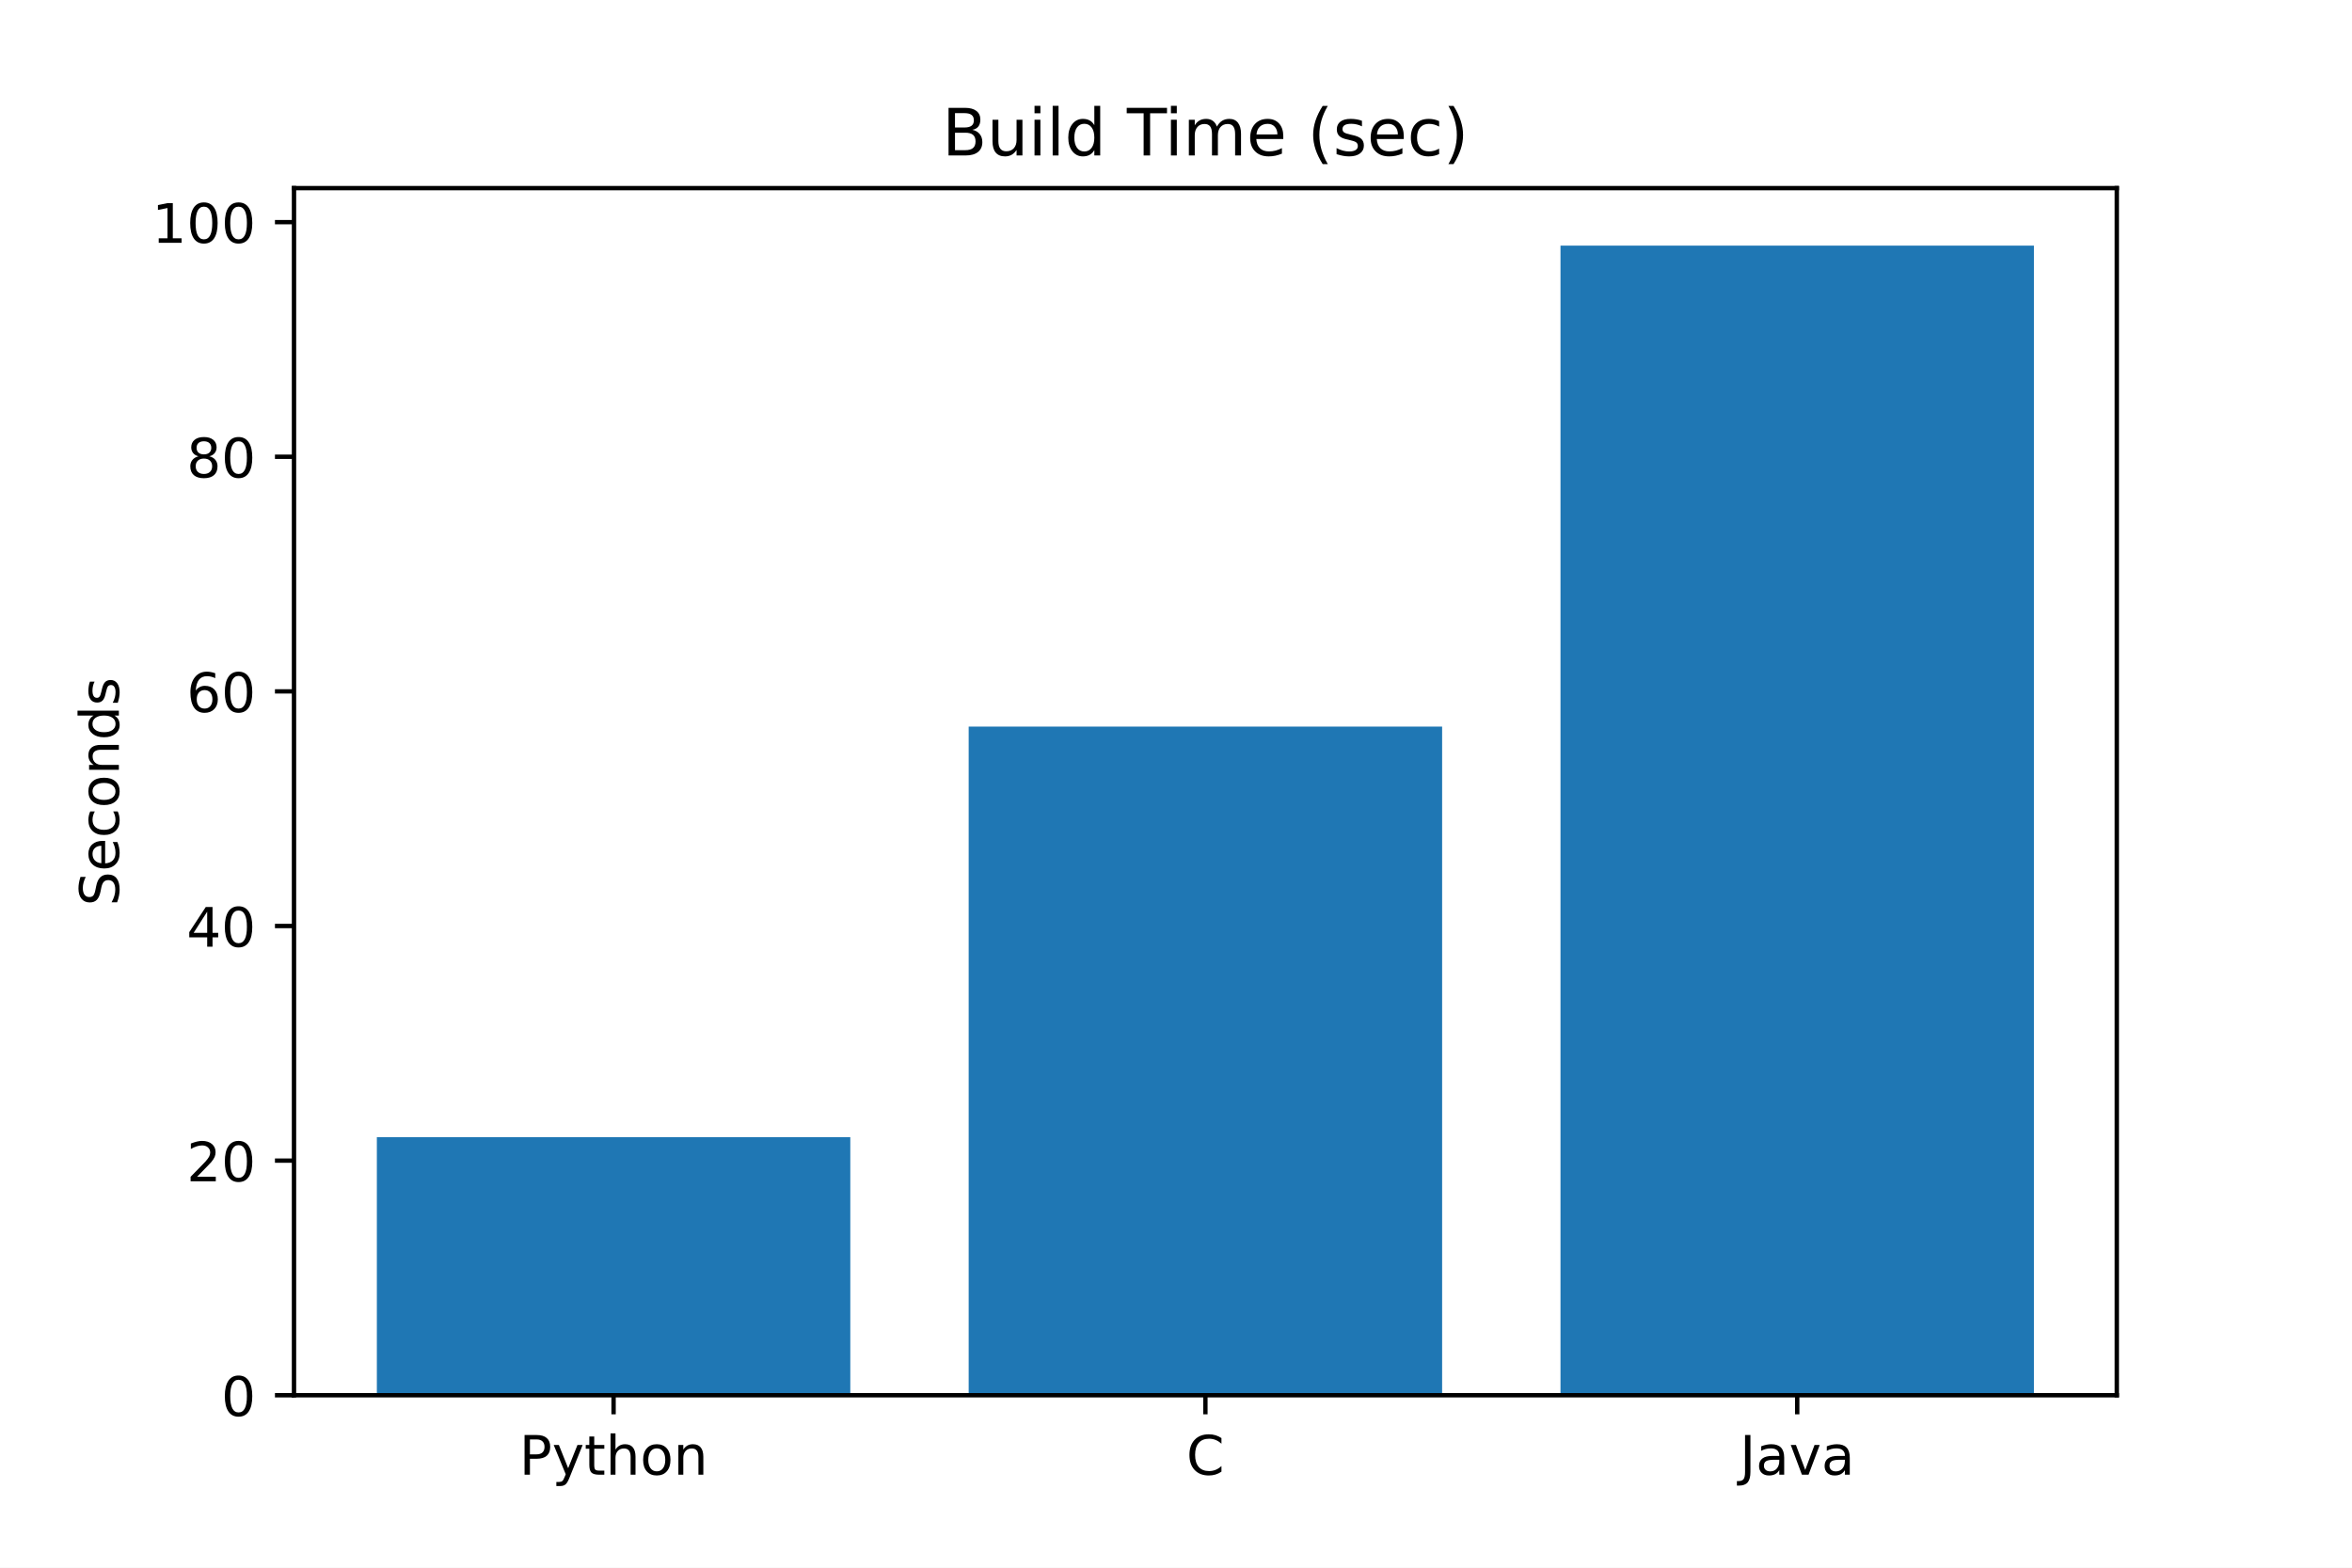
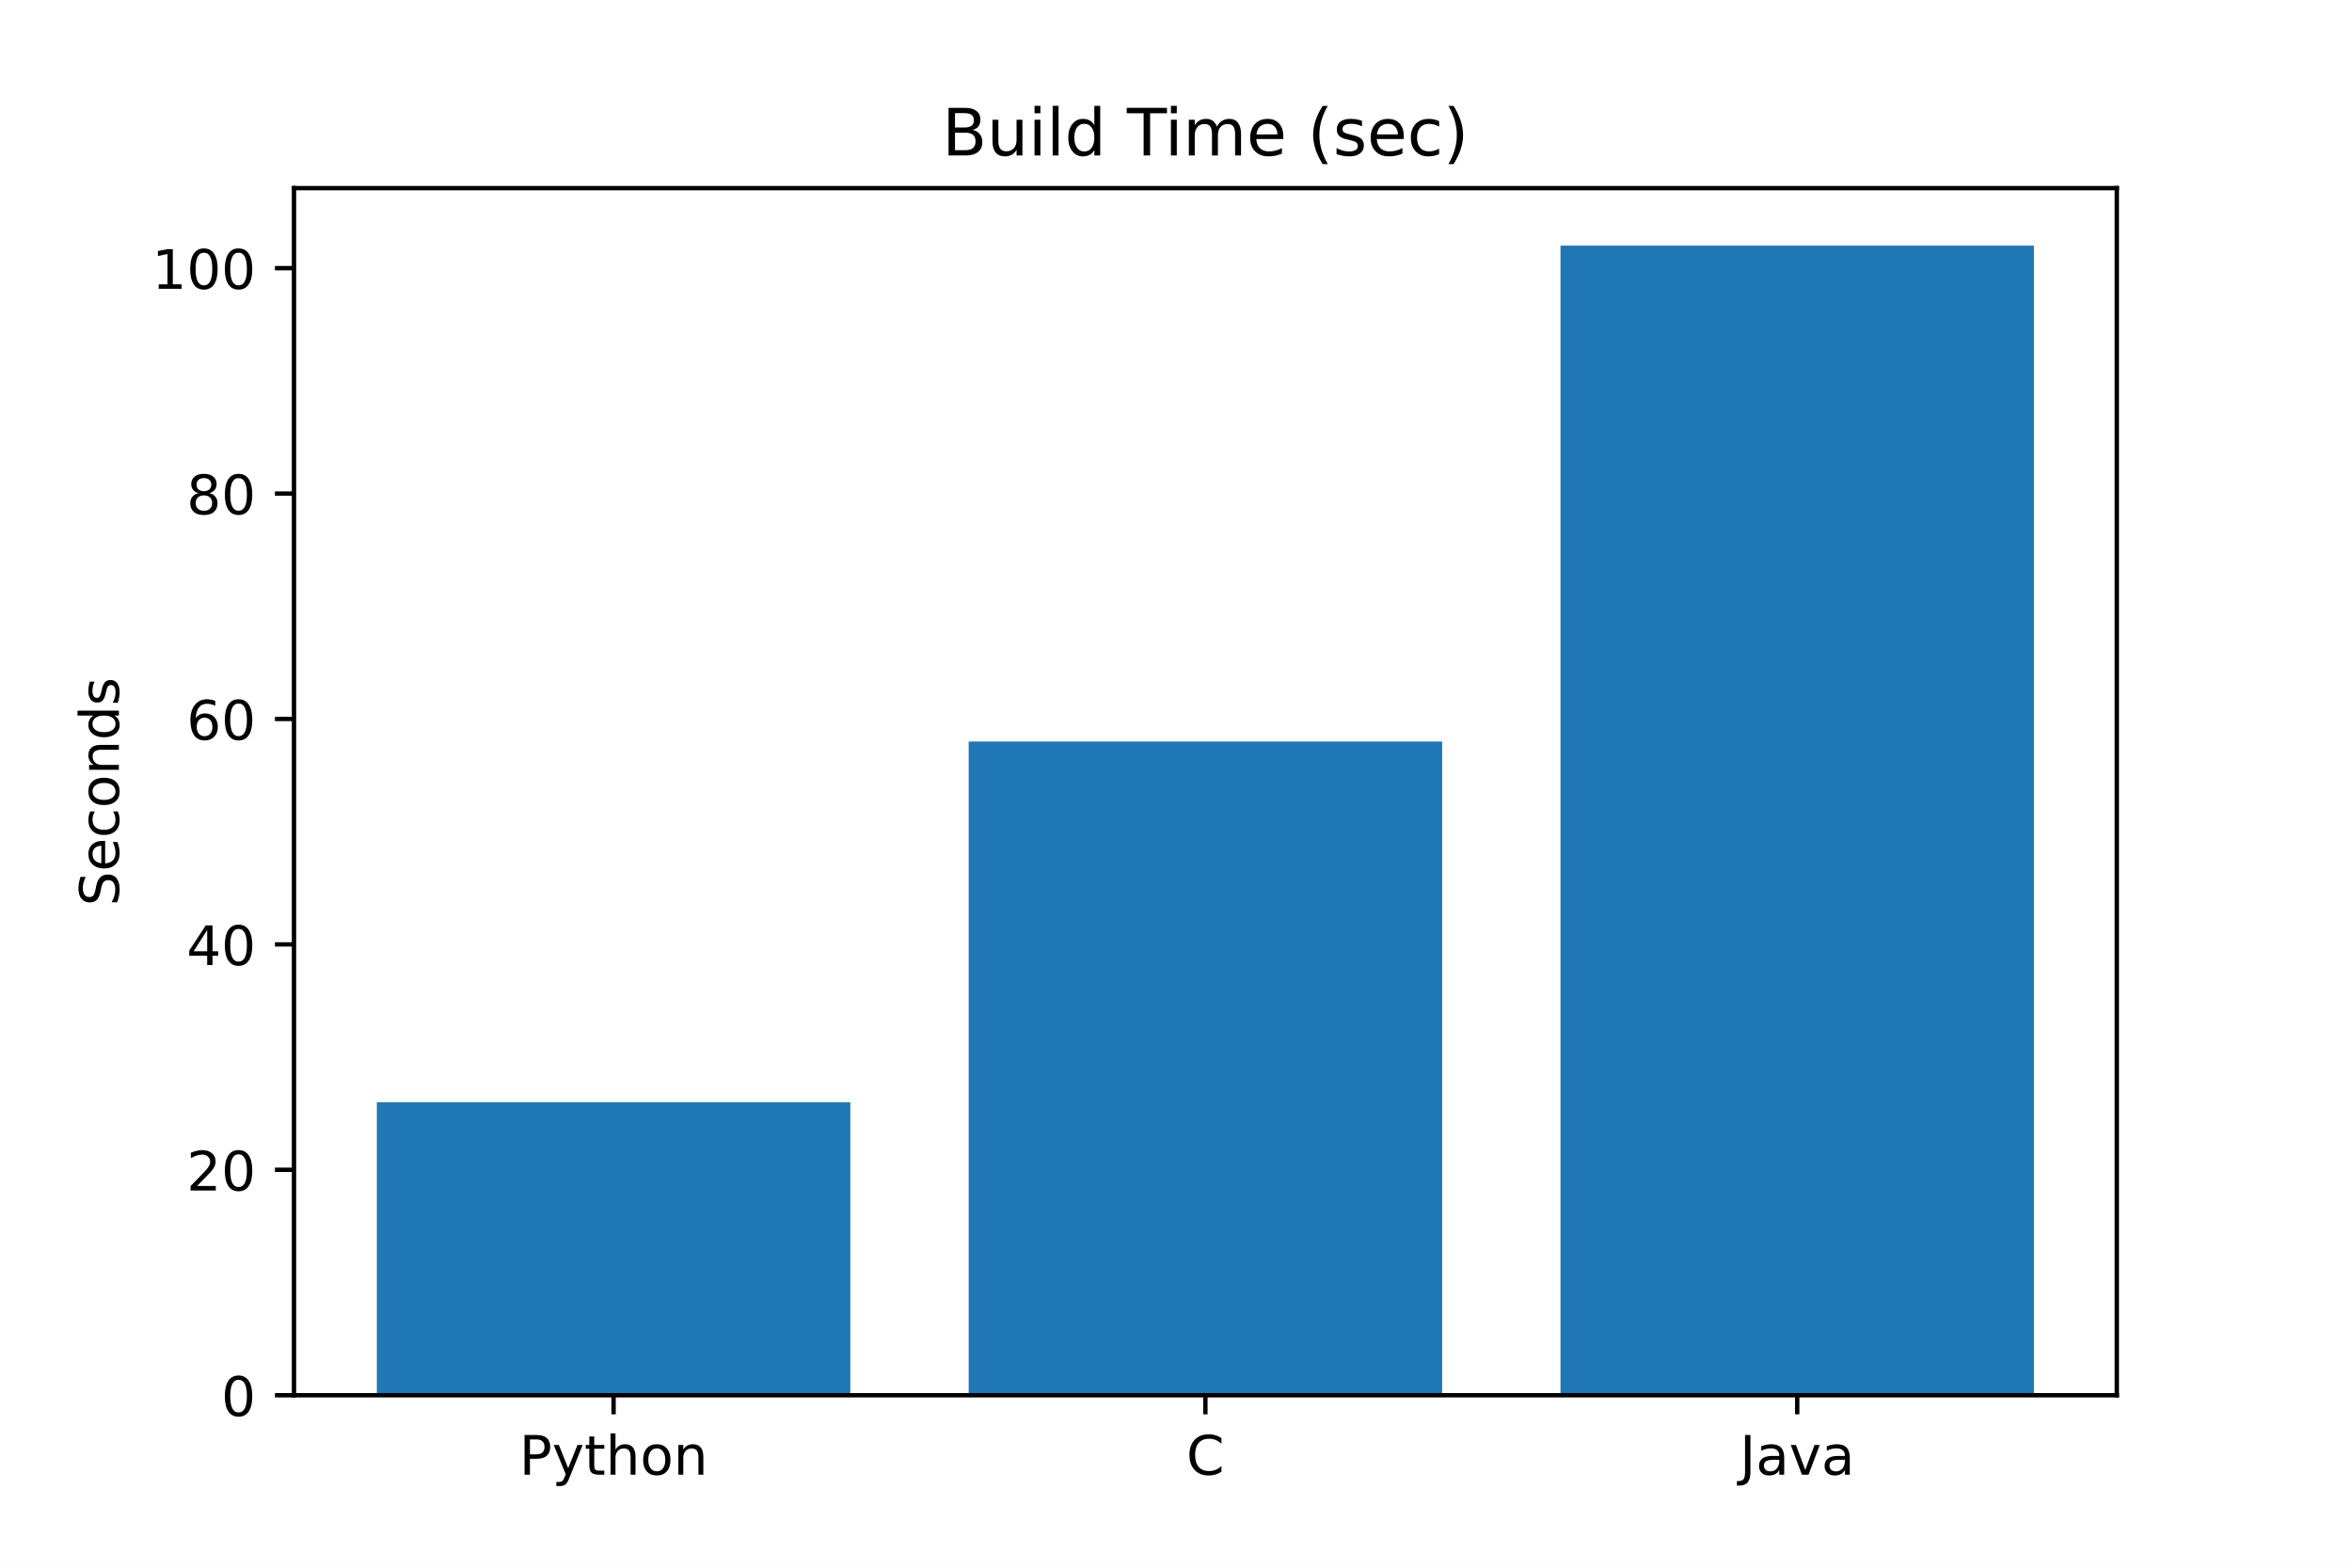
<svg xmlns="http://www.w3.org/2000/svg" xmlns:xlink="http://www.w3.org/1999/xlink" width="432pt" height="288pt" viewBox="0 0 432 288" version="1.1">
  <defs>
    <style type="text/css">*{stroke-linejoin: round; stroke-linecap: butt}</style>
  </defs>
  <g id="figure_1">
    <g id="patch_1">
      <path d="M 0 288  L 432 288  L 432 0  L 0 0  z " style="fill: #ffffff" />
    </g>
    <g id="axes_1">
      <g id="patch_2">
        <path d="M 54 256.32  L 388.8 256.32  L 388.8 34.56  L 54 34.56  z " style="fill: #ffffff" />
      </g>
      <g id="patch_3">
-         <path d="M 69.218 256.32  L 156.179 256.32  L 156.179 208.908  L 69.218 208.908  z " clip-path="url(#pc5c84c13cb)" style="fill: #1f77b4" />
+         <path d="M 69.218 256.32  L 156.179 256.32  L 156.179 202.485  L 69.218 202.485  z " clip-path="url(#pe7b749272f)" style="fill: #1f77b4" />
      </g>
      <g id="patch_4">
-         <path d="M 177.919 256.32  L 264.881 256.32  L 264.881 133.479  L 177.919 133.479  z " clip-path="url(#pc5c84c13cb)" style="fill: #1f77b4" />
+         <path d="M 177.919 256.32  L 264.881 256.32  L 264.881 136.226  L 177.919 136.226  z " clip-path="url(#pe7b749272f)" style="fill: #1f77b4" />
      </g>
      <g id="patch_5">
-         <path d="M 286.621 256.32  L 373.582 256.32  L 373.582 45.12  L 286.621 45.12  z " clip-path="url(#pc5c84c13cb)" style="fill: #1f77b4" />
+         <path d="M 286.621 256.32  L 373.582 256.32  L 373.582 45.12  L 286.621 45.12  z " clip-path="url(#pe7b749272f)" style="fill: #1f77b4" />
      </g>
      <g id="matplotlib.axis_1">
        <g id="xtick_1">
          <g id="line2d_1">
            <defs>
-               <path id="md791a04d6a" d="M 0 0  L 0 3.5  " style="stroke: #000000; stroke-width: 0.8" />
+               <path id="m5044a42e68" d="M 0 0  L 0 3.5  " style="stroke: #000000; stroke-width: 0.8" />
            </defs>
            <g>
-               <use xlink:href="#md791a04d6a" x="112.699" y="256.32" style="stroke: #000000; stroke-width: 0.8" />
+               <use xlink:href="#m5044a42e68" x="112.699" y="256.32" style="stroke: #000000; stroke-width: 0.8" />
            </g>
          </g>
          <g id="text_1">
            <g transform="translate(95.36745 270.9184) scale(0.1 -0.1)">
              <defs>
                <path id="DejaVuSans-50" d="M 1259 4147  L 1259 2394  L 2053 2394  Q 2494 2394 2734 2622  Q 2975 2850 2975 3272  Q 2975 3691 2734 3919  Q 2494 4147 2053 4147  L 1259 4147  z M 628 4666  L 2053 4666  Q 2838 4666 3239 4311  Q 3641 3956 3641 3272  Q 3641 2581 3239 2228  Q 2838 1875 2053 1875  L 1259 1875  L 1259 0  L 628 0  L 628 4666  z " transform="scale(0.015625)" />
                <path id="DejaVuSans-79" d="M 2059 -325  Q 1816 -950 1584 -1140  Q 1353 -1331 966 -1331  L 506 -1331  L 506 -850  L 844 -850  Q 1081 -850 1212 -737  Q 1344 -625 1503 -206  L 1606 56  L 191 3500  L 800 3500  L 1894 763  L 2988 3500  L 3597 3500  L 2059 -325  z " transform="scale(0.015625)" />
                <path id="DejaVuSans-74" d="M 1172 4494  L 1172 3500  L 2356 3500  L 2356 3053  L 1172 3053  L 1172 1153  Q 1172 725 1289 603  Q 1406 481 1766 481  L 2356 481  L 2356 0  L 1766 0  Q 1100 0 847 248  Q 594 497 594 1153  L 594 3053  L 172 3053  L 172 3500  L 594 3500  L 594 4494  L 1172 4494  z " transform="scale(0.015625)" />
                <path id="DejaVuSans-68" d="M 3513 2113  L 3513 0  L 2938 0  L 2938 2094  Q 2938 2591 2744 2837  Q 2550 3084 2163 3084  Q 1697 3084 1428 2787  Q 1159 2491 1159 1978  L 1159 0  L 581 0  L 581 4863  L 1159 4863  L 1159 2956  Q 1366 3272 1645 3428  Q 1925 3584 2291 3584  Q 2894 3584 3203 3211  Q 3513 2838 3513 2113  z " transform="scale(0.015625)" />
                <path id="DejaVuSans-6f" d="M 1959 3097  Q 1497 3097 1228 2736  Q 959 2375 959 1747  Q 959 1119 1226 758  Q 1494 397 1959 397  Q 2419 397 2687 759  Q 2956 1122 2956 1747  Q 2956 2369 2687 2733  Q 2419 3097 1959 3097  z M 1959 3584  Q 2709 3584 3137 3096  Q 3566 2609 3566 1747  Q 3566 888 3137 398  Q 2709 -91 1959 -91  Q 1206 -91 779 398  Q 353 888 353 1747  Q 353 2609 779 3096  Q 1206 3584 1959 3584  z " transform="scale(0.015625)" />
                <path id="DejaVuSans-6e" d="M 3513 2113  L 3513 0  L 2938 0  L 2938 2094  Q 2938 2591 2744 2837  Q 2550 3084 2163 3084  Q 1697 3084 1428 2787  Q 1159 2491 1159 1978  L 1159 0  L 581 0  L 581 3500  L 1159 3500  L 1159 2956  Q 1366 3272 1645 3428  Q 1925 3584 2291 3584  Q 2894 3584 3203 3211  Q 3513 2838 3513 2113  z " transform="scale(0.015625)" />
              </defs>
              <use xlink:href="#DejaVuSans-50" />
              <use xlink:href="#DejaVuSans-79" transform="translate(60.30273 0)" />
              <use xlink:href="#DejaVuSans-74" transform="translate(119.4824 0)" />
              <use xlink:href="#DejaVuSans-68" transform="translate(158.6914 0)" />
              <use xlink:href="#DejaVuSans-6f" transform="translate(222.0703 0)" />
              <use xlink:href="#DejaVuSans-6e" transform="translate(283.252 0)" />
            </g>
          </g>
        </g>
        <g id="xtick_2">
          <g id="line2d_2">
            <g>
-               <use xlink:href="#md791a04d6a" x="221.4" y="256.32" style="stroke: #000000; stroke-width: 0.8" />
+               <use xlink:href="#m5044a42e68" x="221.4" y="256.32" style="stroke: #000000; stroke-width: 0.8" />
            </g>
          </g>
          <g id="text_2">
            <g transform="translate(217.9086 270.9184) scale(0.1 -0.1)">
              <defs>
                <path id="DejaVuSans-43" d="M 4122 4306  L 4122 3641  Q 3803 3938 3442 4084  Q 3081 4231 2675 4231  Q 1875 4231 1450 3742  Q 1025 3253 1025 2328  Q 1025 1406 1450 917  Q 1875 428 2675 428  Q 3081 428 3442 575  Q 3803 722 4122 1019  L 4122 359  Q 3791 134 3420 21  Q 3050 -91 2638 -91  Q 1578 -91 968 557  Q 359 1206 359 2328  Q 359 3453 968 4101  Q 1578 4750 2638 4750  Q 3056 4750 3426 4639  Q 3797 4528 4122 4306  z " transform="scale(0.015625)" />
              </defs>
              <use xlink:href="#DejaVuSans-43" />
            </g>
          </g>
        </g>
        <g id="xtick_3">
          <g id="line2d_3">
            <g>
-               <use xlink:href="#md791a04d6a" x="330.101" y="256.32" style="stroke: #000000; stroke-width: 0.8" />
+               <use xlink:href="#m5044a42e68" x="330.101" y="256.32" style="stroke: #000000; stroke-width: 0.8" />
            </g>
          </g>
          <g id="text_3">
            <g transform="translate(319.5388 270.9184) scale(0.1 -0.1)">
              <defs>
                <path id="DejaVuSans-4a" d="M 628 4666  L 1259 4666  L 1259 325  Q 1259 -519 939 -900  Q 619 -1281 -91 -1281  L -331 -1281  L -331 -750  L -134 -750  Q 284 -750 456 -515  Q 628 -281 628 325  L 628 4666  z " transform="scale(0.015625)" />
                <path id="DejaVuSans-61" d="M 2194 1759  Q 1497 1759 1228 1600  Q 959 1441 959 1056  Q 959 750 1161 570  Q 1363 391 1709 391  Q 2188 391 2477 730  Q 2766 1069 2766 1631  L 2766 1759  L 2194 1759  z M 3341 1997  L 3341 0  L 2766 0  L 2766 531  Q 2569 213 2275 61  Q 1981 -91 1556 -91  Q 1019 -91 701 211  Q 384 513 384 1019  Q 384 1609 779 1909  Q 1175 2209 1959 2209  L 2766 2209  L 2766 2266  Q 2766 2663 2505 2880  Q 2244 3097 1772 3097  Q 1472 3097 1187 3025  Q 903 2953 641 2809  L 641 3341  Q 956 3463 1253 3523  Q 1550 3584 1831 3584  Q 2591 3584 2966 3190  Q 3341 2797 3341 1997  z " transform="scale(0.015625)" />
                <path id="DejaVuSans-76" d="M 191 3500  L 800 3500  L 1894 563  L 2988 3500  L 3597 3500  L 2284 0  L 1503 0  L 191 3500  z " transform="scale(0.015625)" />
              </defs>
              <use xlink:href="#DejaVuSans-4a" />
              <use xlink:href="#DejaVuSans-61" transform="translate(29.49219 0)" />
              <use xlink:href="#DejaVuSans-76" transform="translate(90.77148 0)" />
              <use xlink:href="#DejaVuSans-61" transform="translate(149.9512 0)" />
            </g>
          </g>
        </g>
      </g>
      <g id="matplotlib.axis_2">
        <g id="ytick_1">
          <g id="line2d_4">
            <defs>
-               <path id="mcaf7f8e0be" d="M 0 0  L -3.5 0  " style="stroke: #000000; stroke-width: 0.8" />
+               <path id="m78f77d2e33" d="M 0 0  L -3.5 0  " style="stroke: #000000; stroke-width: 0.8" />
            </defs>
            <g>
-               <use xlink:href="#mcaf7f8e0be" x="54" y="256.32" style="stroke: #000000; stroke-width: 0.8" />
+               <use xlink:href="#m78f77d2e33" x="54" y="256.32" style="stroke: #000000; stroke-width: 0.8" />
            </g>
          </g>
          <g id="text_4">
            <g transform="translate(40.6375 260.1192) scale(0.1 -0.1)">
              <defs>
                <path id="DejaVuSans-30" d="M 2034 4250  Q 1547 4250 1301 3770  Q 1056 3291 1056 2328  Q 1056 1369 1301 889  Q 1547 409 2034 409  Q 2525 409 2770 889  Q 3016 1369 3016 2328  Q 3016 3291 2770 3770  Q 2525 4250 2034 4250  z M 2034 4750  Q 2819 4750 3233 4129  Q 3647 3509 3647 2328  Q 3647 1150 3233 529  Q 2819 -91 2034 -91  Q 1250 -91 836 529  Q 422 1150 422 2328  Q 422 3509 836 4129  Q 1250 4750 2034 4750  z " transform="scale(0.015625)" />
              </defs>
              <use xlink:href="#DejaVuSans-30" />
            </g>
          </g>
        </g>
        <g id="ytick_2">
          <g id="line2d_5">
            <g>
-               <use xlink:href="#mcaf7f8e0be" x="54" y="213.218" style="stroke: #000000; stroke-width: 0.8" />
+               <use xlink:href="#m78f77d2e33" x="54" y="214.908" style="stroke: #000000; stroke-width: 0.8" />
            </g>
          </g>
          <g id="text_5">
-             <g transform="translate(34.275 217.0172) scale(0.1 -0.1)">
+             <g transform="translate(34.275 218.7075) scale(0.1 -0.1)">
              <defs>
                <path id="DejaVuSans-32" d="M 1228 531  L 3431 531  L 3431 0  L 469 0  L 469 531  Q 828 903 1448 1529  Q 2069 2156 2228 2338  Q 2531 2678 2651 2914  Q 2772 3150 2772 3378  Q 2772 3750 2511 3984  Q 2250 4219 1831 4219  Q 1534 4219 1204 4116  Q 875 4013 500 3803  L 500 4441  Q 881 4594 1212 4672  Q 1544 4750 1819 4750  Q 2544 4750 2975 4387  Q 3406 4025 3406 3419  Q 3406 3131 3298 2873  Q 3191 2616 2906 2266  Q 2828 2175 2409 1742  Q 1991 1309 1228 531  z " transform="scale(0.015625)" />
              </defs>
              <use xlink:href="#DejaVuSans-32" />
              <use xlink:href="#DejaVuSans-30" transform="translate(63.62305 0)" />
            </g>
          </g>
        </g>
        <g id="ytick_3">
          <g id="line2d_6">
            <g>
-               <use xlink:href="#mcaf7f8e0be" x="54" y="170.116" style="stroke: #000000; stroke-width: 0.8" />
+               <use xlink:href="#m78f77d2e33" x="54" y="173.496" style="stroke: #000000; stroke-width: 0.8" />
            </g>
          </g>
          <g id="text_6">
-             <g transform="translate(34.275 173.9151) scale(0.1 -0.1)">
+             <g transform="translate(34.275 177.2957) scale(0.1 -0.1)">
              <defs>
                <path id="DejaVuSans-34" d="M 2419 4116  L 825 1625  L 2419 1625  L 2419 4116  z M 2253 4666  L 3047 4666  L 3047 1625  L 3713 1625  L 3713 1100  L 3047 1100  L 3047 0  L 2419 0  L 2419 1100  L 313 1100  L 313 1709  L 2253 4666  z " transform="scale(0.015625)" />
              </defs>
              <use xlink:href="#DejaVuSans-34" />
              <use xlink:href="#DejaVuSans-30" transform="translate(63.62305 0)" />
            </g>
          </g>
        </g>
        <g id="ytick_4">
          <g id="line2d_7">
            <g>
-               <use xlink:href="#mcaf7f8e0be" x="54" y="127.014" style="stroke: #000000; stroke-width: 0.8" />
+               <use xlink:href="#m78f77d2e33" x="54" y="132.085" style="stroke: #000000; stroke-width: 0.8" />
            </g>
          </g>
          <g id="text_7">
-             <g transform="translate(34.275 130.8131) scale(0.1 -0.1)">
+             <g transform="translate(34.275 135.8839) scale(0.1 -0.1)">
              <defs>
                <path id="DejaVuSans-36" d="M 2113 2584  Q 1688 2584 1439 2293  Q 1191 2003 1191 1497  Q 1191 994 1439 701  Q 1688 409 2113 409  Q 2538 409 2786 701  Q 3034 994 3034 1497  Q 3034 2003 2786 2293  Q 2538 2584 2113 2584  z M 3366 4563  L 3366 3988  Q 3128 4100 2886 4159  Q 2644 4219 2406 4219  Q 1781 4219 1451 3797  Q 1122 3375 1075 2522  Q 1259 2794 1537 2939  Q 1816 3084 2150 3084  Q 2853 3084 3261 2657  Q 3669 2231 3669 1497  Q 3669 778 3244 343  Q 2819 -91 2113 -91  Q 1303 -91 875 529  Q 447 1150 447 2328  Q 447 3434 972 4092  Q 1497 4750 2381 4750  Q 2619 4750 2861 4703  Q 3103 4656 3366 4563  z " transform="scale(0.015625)" />
              </defs>
              <use xlink:href="#DejaVuSans-36" />
              <use xlink:href="#DejaVuSans-30" transform="translate(63.62305 0)" />
            </g>
          </g>
        </g>
        <g id="ytick_5">
          <g id="line2d_8">
            <g>
-               <use xlink:href="#mcaf7f8e0be" x="54" y="83.912" style="stroke: #000000; stroke-width: 0.8" />
+               <use xlink:href="#m78f77d2e33" x="54" y="90.673" style="stroke: #000000; stroke-width: 0.8" />
            </g>
          </g>
          <g id="text_8">
-             <g transform="translate(34.275 87.71106) scale(0.1 -0.1)">
+             <g transform="translate(34.275 94.47216) scale(0.1 -0.1)">
              <defs>
                <path id="DejaVuSans-38" d="M 2034 2216  Q 1584 2216 1326 1975  Q 1069 1734 1069 1313  Q 1069 891 1326 650  Q 1584 409 2034 409  Q 2484 409 2743 651  Q 3003 894 3003 1313  Q 3003 1734 2745 1975  Q 2488 2216 2034 2216  z M 1403 2484  Q 997 2584 770 2862  Q 544 3141 544 3541  Q 544 4100 942 4425  Q 1341 4750 2034 4750  Q 2731 4750 3128 4425  Q 3525 4100 3525 3541  Q 3525 3141 3298 2862  Q 3072 2584 2669 2484  Q 3125 2378 3379 2068  Q 3634 1759 3634 1313  Q 3634 634 3220 271  Q 2806 -91 2034 -91  Q 1263 -91 848 271  Q 434 634 434 1313  Q 434 1759 690 2068  Q 947 2378 1403 2484  z M 1172 3481  Q 1172 3119 1398 2916  Q 1625 2713 2034 2713  Q 2441 2713 2670 2916  Q 2900 3119 2900 3481  Q 2900 3844 2670 4047  Q 2441 4250 2034 4250  Q 1625 4250 1398 4047  Q 1172 3844 1172 3481  z " transform="scale(0.015625)" />
              </defs>
              <use xlink:href="#DejaVuSans-38" />
              <use xlink:href="#DejaVuSans-30" transform="translate(63.62305 0)" />
            </g>
          </g>
        </g>
        <g id="ytick_6">
          <g id="line2d_9">
            <g>
-               <use xlink:href="#mcaf7f8e0be" x="54" y="40.81" style="stroke: #000000; stroke-width: 0.8" />
+               <use xlink:href="#m78f77d2e33" x="54" y="49.261" style="stroke: #000000; stroke-width: 0.8" />
            </g>
          </g>
          <g id="text_9">
-             <g transform="translate(27.9125 44.60901) scale(0.1 -0.1)">
+             <g transform="translate(27.9125 53.06039) scale(0.1 -0.1)">
              <defs>
                <path id="DejaVuSans-31" d="M 794 531  L 1825 531  L 1825 4091  L 703 3866  L 703 4441  L 1819 4666  L 2450 4666  L 2450 531  L 3481 531  L 3481 0  L 794 0  L 794 531  z " transform="scale(0.015625)" />
              </defs>
              <use xlink:href="#DejaVuSans-31" />
              <use xlink:href="#DejaVuSans-30" transform="translate(63.62305 0)" />
              <use xlink:href="#DejaVuSans-30" transform="translate(127.2461 0)" />
            </g>
          </g>
        </g>
        <g id="text_10">
          <g transform="translate(21.83281 166.447) rotate(-90) scale(0.1 -0.1)">
            <defs>
              <path id="DejaVuSans-53" d="M 3425 4513  L 3425 3897  Q 3066 4069 2747 4153  Q 2428 4238 2131 4238  Q 1616 4238 1336 4038  Q 1056 3838 1056 3469  Q 1056 3159 1242 3001  Q 1428 2844 1947 2747  L 2328 2669  Q 3034 2534 3370 2195  Q 3706 1856 3706 1288  Q 3706 609 3251 259  Q 2797 -91 1919 -91  Q 1588 -91 1214 -16  Q 841 59 441 206  L 441 856  Q 825 641 1194 531  Q 1563 422 1919 422  Q 2459 422 2753 634  Q 3047 847 3047 1241  Q 3047 1584 2836 1778  Q 2625 1972 2144 2069  L 1759 2144  Q 1053 2284 737 2584  Q 422 2884 422 3419  Q 422 4038 858 4394  Q 1294 4750 2059 4750  Q 2388 4750 2728 4690  Q 3069 4631 3425 4513  z " transform="scale(0.015625)" />
              <path id="DejaVuSans-65" d="M 3597 1894  L 3597 1613  L 953 1613  Q 991 1019 1311 708  Q 1631 397 2203 397  Q 2534 397 2845 478  Q 3156 559 3463 722  L 3463 178  Q 3153 47 2828 -22  Q 2503 -91 2169 -91  Q 1331 -91 842 396  Q 353 884 353 1716  Q 353 2575 817 3079  Q 1281 3584 2069 3584  Q 2775 3584 3186 3129  Q 3597 2675 3597 1894  z M 3022 2063  Q 3016 2534 2758 2815  Q 2500 3097 2075 3097  Q 1594 3097 1305 2825  Q 1016 2553 972 2059  L 3022 2063  z " transform="scale(0.015625)" />
              <path id="DejaVuSans-63" d="M 3122 3366  L 3122 2828  Q 2878 2963 2633 3030  Q 2388 3097 2138 3097  Q 1578 3097 1268 2742  Q 959 2388 959 1747  Q 959 1106 1268 751  Q 1578 397 2138 397  Q 2388 397 2633 464  Q 2878 531 3122 666  L 3122 134  Q 2881 22 2623 -34  Q 2366 -91 2075 -91  Q 1284 -91 818 406  Q 353 903 353 1747  Q 353 2603 823 3093  Q 1294 3584 2113 3584  Q 2378 3584 2631 3529  Q 2884 3475 3122 3366  z " transform="scale(0.015625)" />
              <path id="DejaVuSans-64" d="M 2906 2969  L 2906 4863  L 3481 4863  L 3481 0  L 2906 0  L 2906 525  Q 2725 213 2448 61  Q 2172 -91 1784 -91  Q 1150 -91 751 415  Q 353 922 353 1747  Q 353 2572 751 3078  Q 1150 3584 1784 3584  Q 2172 3584 2448 3432  Q 2725 3281 2906 2969  z M 947 1747  Q 947 1113 1208 752  Q 1469 391 1925 391  Q 2381 391 2643 752  Q 2906 1113 2906 1747  Q 2906 2381 2643 2742  Q 2381 3103 1925 3103  Q 1469 3103 1208 2742  Q 947 2381 947 1747  z " transform="scale(0.015625)" />
              <path id="DejaVuSans-73" d="M 2834 3397  L 2834 2853  Q 2591 2978 2328 3040  Q 2066 3103 1784 3103  Q 1356 3103 1142 2972  Q 928 2841 928 2578  Q 928 2378 1081 2264  Q 1234 2150 1697 2047  L 1894 2003  Q 2506 1872 2764 1633  Q 3022 1394 3022 966  Q 3022 478 2636 193  Q 2250 -91 1575 -91  Q 1294 -91 989 -36  Q 684 19 347 128  L 347 722  Q 666 556 975 473  Q 1284 391 1588 391  Q 1994 391 2212 530  Q 2431 669 2431 922  Q 2431 1156 2273 1281  Q 2116 1406 1581 1522  L 1381 1569  Q 847 1681 609 1914  Q 372 2147 372 2553  Q 372 3047 722 3315  Q 1072 3584 1716 3584  Q 2034 3584 2315 3537  Q 2597 3491 2834 3397  z " transform="scale(0.015625)" />
            </defs>
            <use xlink:href="#DejaVuSans-53" />
            <use xlink:href="#DejaVuSans-65" transform="translate(63.47656 0)" />
            <use xlink:href="#DejaVuSans-63" transform="translate(125 0)" />
            <use xlink:href="#DejaVuSans-6f" transform="translate(179.9805 0)" />
            <use xlink:href="#DejaVuSans-6e" transform="translate(241.1621 0)" />
            <use xlink:href="#DejaVuSans-64" transform="translate(304.541 0)" />
            <use xlink:href="#DejaVuSans-73" transform="translate(368.0176 0)" />
          </g>
        </g>
      </g>
      <g id="patch_6">
        <path d="M 54 256.32  L 54 34.56  " style="fill: none; stroke: #000000; stroke-width: 0.8; stroke-linejoin: miter; stroke-linecap: square" />
      </g>
      <g id="patch_7">
        <path d="M 388.8 256.32  L 388.8 34.56  " style="fill: none; stroke: #000000; stroke-width: 0.8; stroke-linejoin: miter; stroke-linecap: square" />
      </g>
      <g id="patch_8">
        <path d="M 54 256.32  L 388.8 256.32  " style="fill: none; stroke: #000000; stroke-width: 0.8; stroke-linejoin: miter; stroke-linecap: square" />
      </g>
      <g id="patch_9">
        <path d="M 54 34.56  L 388.8 34.56  " style="fill: none; stroke: #000000; stroke-width: 0.8; stroke-linejoin: miter; stroke-linecap: square" />
      </g>
      <g id="text_11">
        <g transform="translate(173.0456 28.56) scale(0.12 -0.12)">
          <defs>
            <path id="DejaVuSans-42" d="M 1259 2228  L 1259 519  L 2272 519  Q 2781 519 3026 730  Q 3272 941 3272 1375  Q 3272 1813 3026 2020  Q 2781 2228 2272 2228  L 1259 2228  z M 1259 4147  L 1259 2741  L 2194 2741  Q 2656 2741 2882 2914  Q 3109 3088 3109 3444  Q 3109 3797 2882 3972  Q 2656 4147 2194 4147  L 1259 4147  z M 628 4666  L 2241 4666  Q 2963 4666 3353 4366  Q 3744 4066 3744 3513  Q 3744 3084 3544 2831  Q 3344 2578 2956 2516  Q 3422 2416 3680 2098  Q 3938 1781 3938 1306  Q 3938 681 3513 340  Q 3088 0 2303 0  L 628 0  L 628 4666  z " transform="scale(0.015625)" />
            <path id="DejaVuSans-75" d="M 544 1381  L 544 3500  L 1119 3500  L 1119 1403  Q 1119 906 1312 657  Q 1506 409 1894 409  Q 2359 409 2629 706  Q 2900 1003 2900 1516  L 2900 3500  L 3475 3500  L 3475 0  L 2900 0  L 2900 538  Q 2691 219 2414 64  Q 2138 -91 1772 -91  Q 1169 -91 856 284  Q 544 659 544 1381  z M 1991 3584  L 1991 3584  z " transform="scale(0.015625)" />
            <path id="DejaVuSans-69" d="M 603 3500  L 1178 3500  L 1178 0  L 603 0  L 603 3500  z M 603 4863  L 1178 4863  L 1178 4134  L 603 4134  L 603 4863  z " transform="scale(0.015625)" />
            <path id="DejaVuSans-6c" d="M 603 4863  L 1178 4863  L 1178 0  L 603 0  L 603 4863  z " transform="scale(0.015625)" />
            <path id="DejaVuSans-20" transform="scale(0.015625)" />
            <path id="DejaVuSans-54" d="M -19 4666  L 3928 4666  L 3928 4134  L 2272 4134  L 2272 0  L 1638 0  L 1638 4134  L -19 4134  L -19 4666  z " transform="scale(0.015625)" />
            <path id="DejaVuSans-6d" d="M 3328 2828  Q 3544 3216 3844 3400  Q 4144 3584 4550 3584  Q 5097 3584 5394 3201  Q 5691 2819 5691 2113  L 5691 0  L 5113 0  L 5113 2094  Q 5113 2597 4934 2840  Q 4756 3084 4391 3084  Q 3944 3084 3684 2787  Q 3425 2491 3425 1978  L 3425 0  L 2847 0  L 2847 2094  Q 2847 2600 2669 2842  Q 2491 3084 2119 3084  Q 1678 3084 1418 2786  Q 1159 2488 1159 1978  L 1159 0  L 581 0  L 581 3500  L 1159 3500  L 1159 2956  Q 1356 3278 1631 3431  Q 1906 3584 2284 3584  Q 2666 3584 2933 3390  Q 3200 3197 3328 2828  z " transform="scale(0.015625)" />
            <path id="DejaVuSans-28" d="M 1984 4856  Q 1566 4138 1362 3434  Q 1159 2731 1159 2009  Q 1159 1288 1364 580  Q 1569 -128 1984 -844  L 1484 -844  Q 1016 -109 783 600  Q 550 1309 550 2009  Q 550 2706 781 3412  Q 1013 4119 1484 4856  L 1984 4856  z " transform="scale(0.015625)" />
            <path id="DejaVuSans-29" d="M 513 4856  L 1013 4856  Q 1481 4119 1714 3412  Q 1947 2706 1947 2009  Q 1947 1309 1714 600  Q 1481 -109 1013 -844  L 513 -844  Q 928 -128 1133 580  Q 1338 1288 1338 2009  Q 1338 2731 1133 3434  Q 928 4138 513 4856  z " transform="scale(0.015625)" />
          </defs>
          <use xlink:href="#DejaVuSans-42" />
          <use xlink:href="#DejaVuSans-75" transform="translate(68.60352 0)" />
          <use xlink:href="#DejaVuSans-69" transform="translate(131.9824 0)" />
          <use xlink:href="#DejaVuSans-6c" transform="translate(159.7656 0)" />
          <use xlink:href="#DejaVuSans-64" transform="translate(187.5488 0)" />
          <use xlink:href="#DejaVuSans-20" transform="translate(251.0254 0)" />
          <use xlink:href="#DejaVuSans-54" transform="translate(282.8125 0)" />
          <use xlink:href="#DejaVuSans-69" transform="translate(340.7715 0)" />
          <use xlink:href="#DejaVuSans-6d" transform="translate(368.5547 0)" />
          <use xlink:href="#DejaVuSans-65" transform="translate(465.9668 0)" />
          <use xlink:href="#DejaVuSans-20" transform="translate(527.4902 0)" />
          <use xlink:href="#DejaVuSans-28" transform="translate(559.2773 0)" />
          <use xlink:href="#DejaVuSans-73" transform="translate(598.291 0)" />
          <use xlink:href="#DejaVuSans-65" transform="translate(650.3906 0)" />
          <use xlink:href="#DejaVuSans-63" transform="translate(711.9141 0)" />
          <use xlink:href="#DejaVuSans-29" transform="translate(766.8945 0)" />
        </g>
      </g>
    </g>
  </g>
  <defs>
-     <clipPath id="pc5c84c13cb">
+     <clipPath id="pe7b749272f">
      <rect x="54" y="34.56" width="334.8" height="221.76" />
    </clipPath>
  </defs>
</svg>
